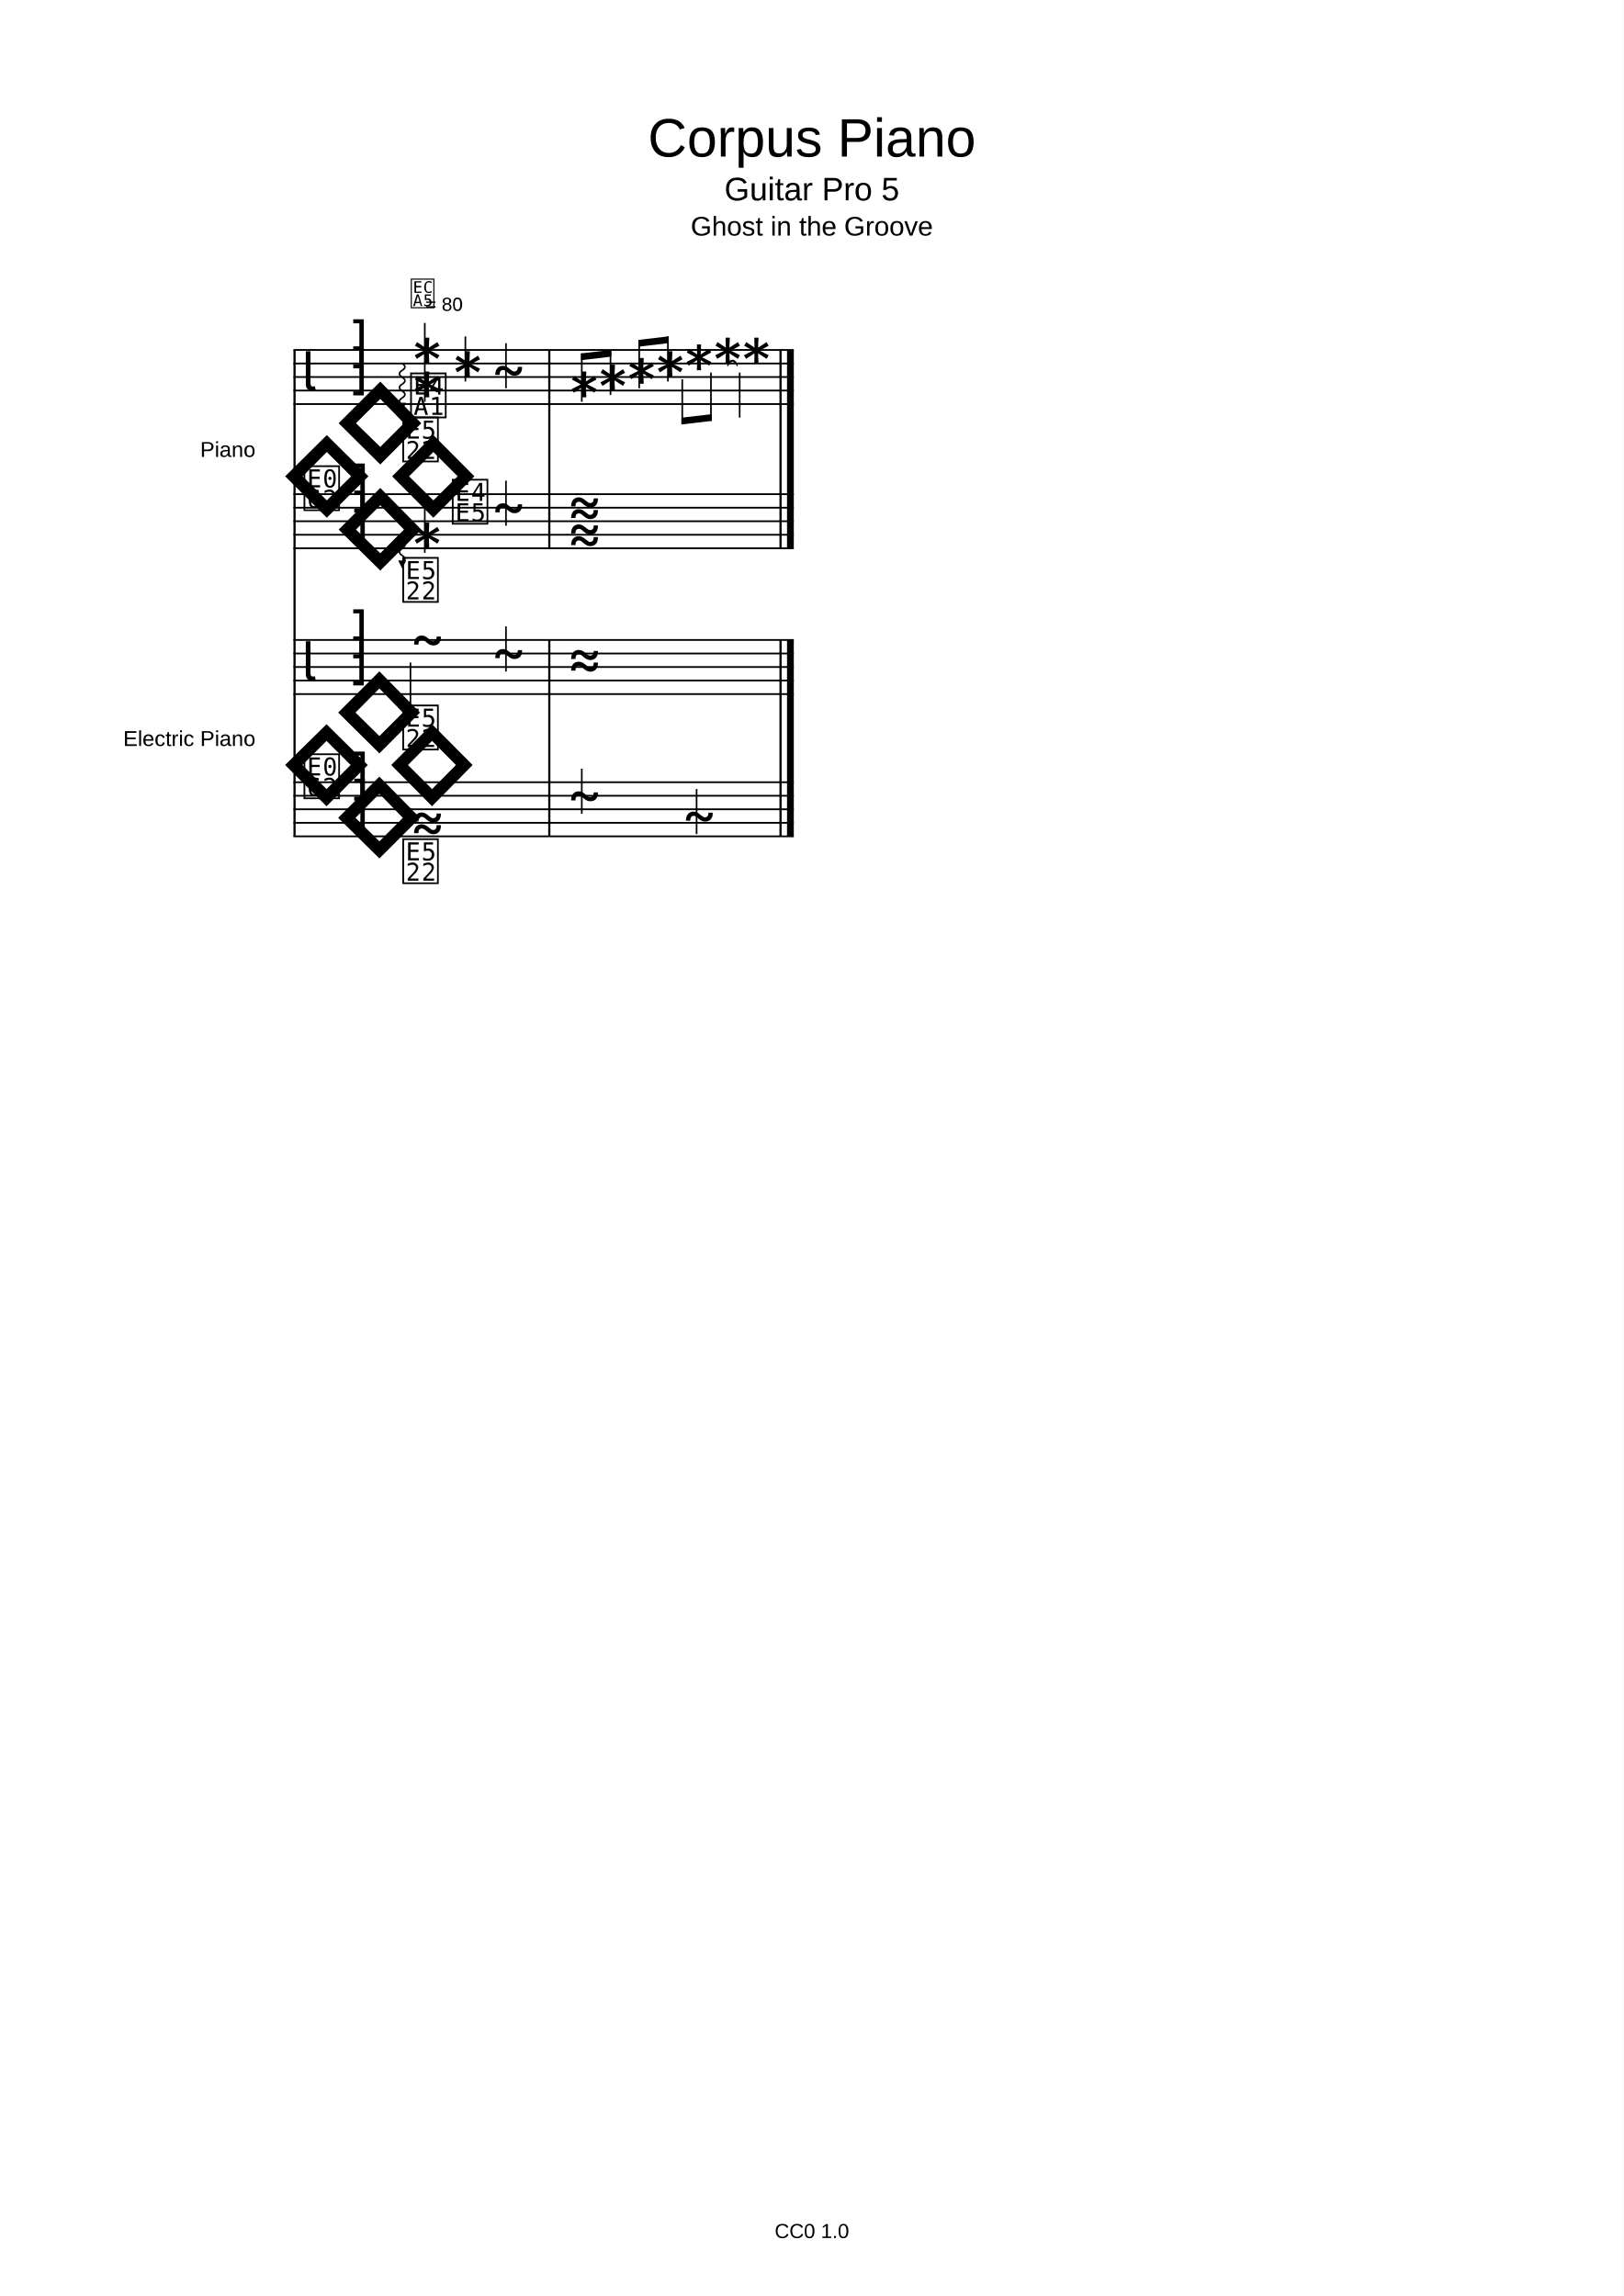
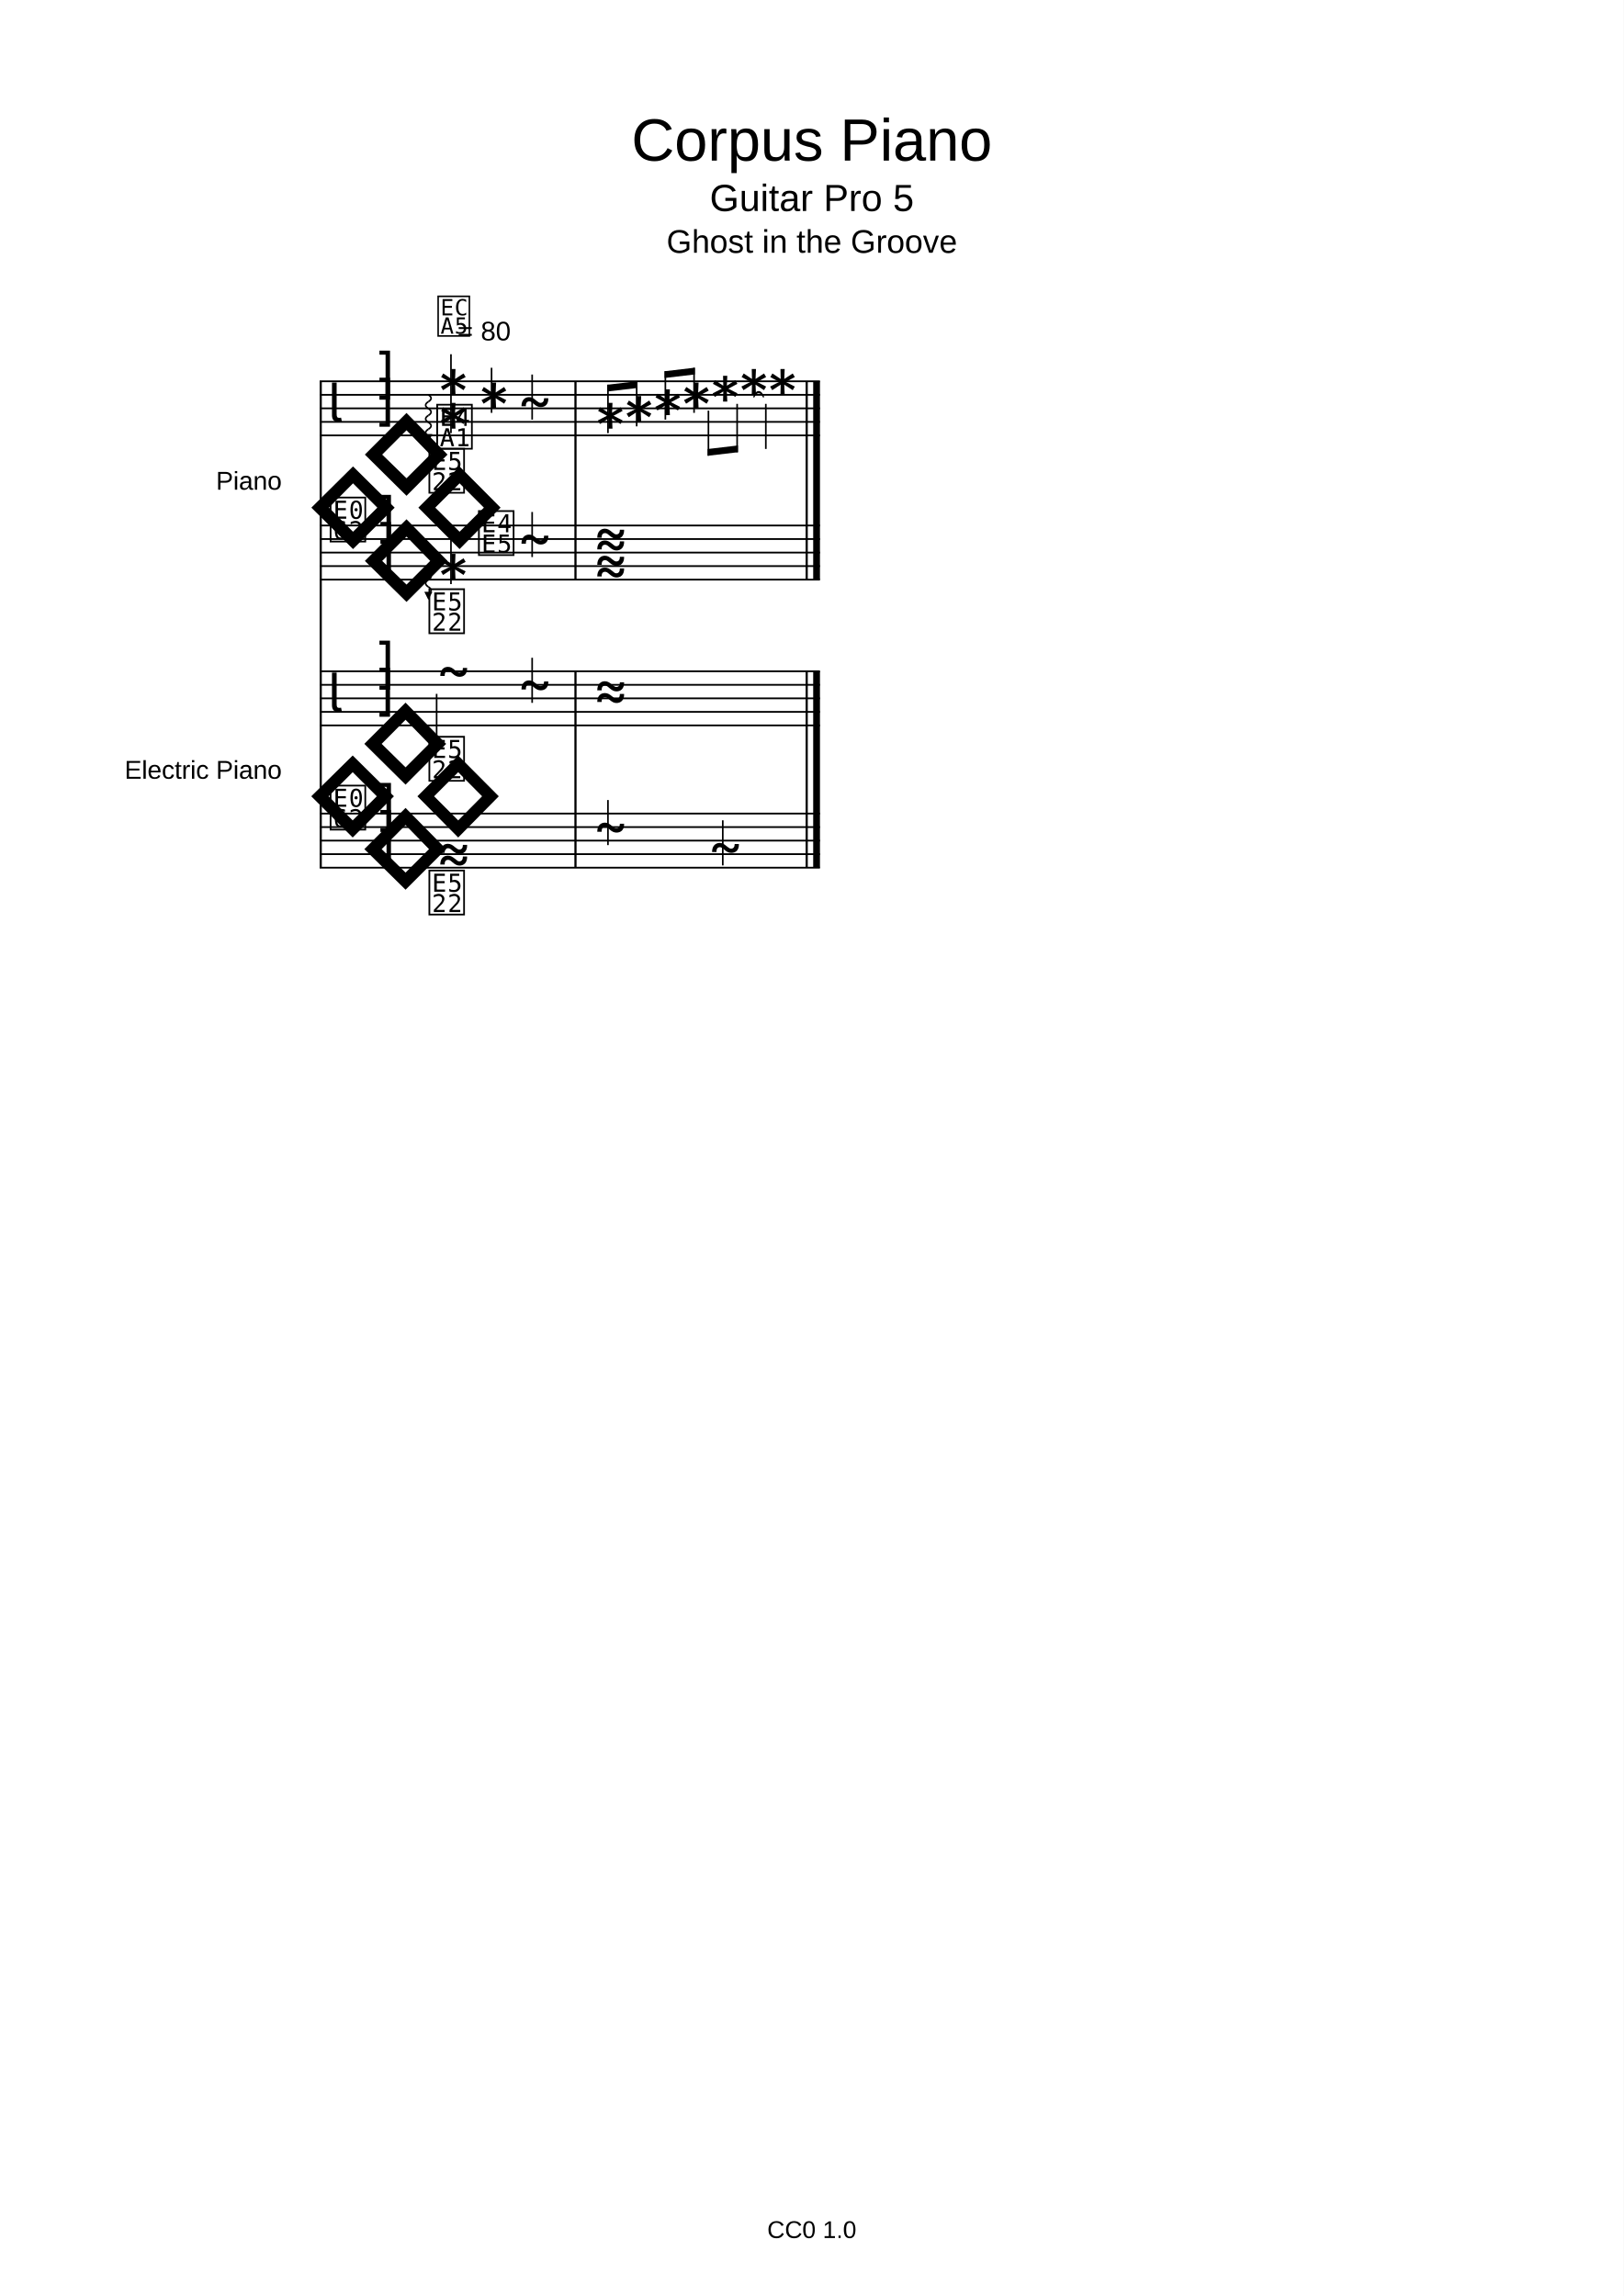
<svg xmlns="http://www.w3.org/2000/svg" width="1200" height="1697.143" viewBox="0 0 120 169.714">
  <style>@font-face{font-family:"Bravura";src:url("Bravura.otf")}text{font-family:"Bravura";font-size:4px}text.t{font-family:Arial,Helvetica,sans-serif}</style>
  <rect x="0" y="0" width="120" height="169.714" fill="white" />
  <g fill="black" stroke="black">
-     <line class="staffLine" x1="21.688" y1="25.868" x2="58.665" y2="25.868" stroke-width="0.13" />
-     <line class="staffLine" x1="21.688" y1="26.868" x2="58.665" y2="26.868" stroke-width="0.13" />
-     <line class="staffLine" x1="21.688" y1="27.868" x2="58.665" y2="27.868" stroke-width="0.13" />
-     <line class="staffLine" x1="21.688" y1="28.868" x2="58.665" y2="28.868" stroke-width="0.13" />
-     <line class="staffLine" x1="21.688" y1="29.868" x2="58.665" y2="29.868" stroke-width="0.13" />
-     <line class="stem" x1="31.394" y1="29.7" x2="31.394" y2="23.868" stroke-width="0.12" />
-     <line class="stem" x1="34.394" y1="28.2" x2="34.394" y2="24.868" stroke-width="0.12" />
-     <line class="stem" x1="37.394" y1="28.7" x2="37.394" y2="25.368" stroke-width="0.12" />
-     <line class="barline" x1="40.597" y1="25.868" x2="40.597" y2="29.868" stroke-width="0.16" />
-     <line class="stem" x1="54.665" y1="27.536" x2="54.665" y2="30.868" stroke-width="0.12" />
-     <line class="stem" x1="42.997" y1="29.7" x2="42.997" y2="26.118" stroke-width="0.12" />
-     <line class="stem" x1="45.118" y1="29.2" x2="45.118" y2="25.868" stroke-width="0.12" />
-     <line class="stem" x1="47.24" y1="28.7" x2="47.24" y2="25.118" stroke-width="0.12" />
-     <line class="stem" x1="49.361" y1="28.2" x2="49.361" y2="24.868" stroke-width="0.12" />
-     <line class="stem" x1="50.422" y1="28.036" x2="50.422" y2="31.368" stroke-width="0.12" />
-     <line class="stem" x1="52.543" y1="27.536" x2="52.543" y2="31.118" stroke-width="0.12" />
-     <line class="barline" x1="57.685" y1="25.868" x2="57.685" y2="29.868" stroke-width="0.16" />
-     <line class="barline" x1="58.415" y1="25.868" x2="58.415" y2="29.868" stroke-width="0.5" />
-     <line class="staffLine" x1="21.688" y1="36.528" x2="58.665" y2="36.528" stroke-width="0.13" />
-     <line class="staffLine" x1="21.688" y1="37.528" x2="58.665" y2="37.528" stroke-width="0.13" />
-     <line class="staffLine" x1="21.688" y1="38.528" x2="58.665" y2="38.528" stroke-width="0.13" />
-     <line class="staffLine" x1="21.688" y1="39.528" x2="58.665" y2="39.528" stroke-width="0.13" />
-     <line class="staffLine" x1="21.688" y1="40.528" x2="58.665" y2="40.528" stroke-width="0.13" />
-     <line class="stem" x1="31.394" y1="40.86" x2="31.394" y2="37.528" stroke-width="0.12" />
-     <line class="stem" x1="37.394" y1="38.86" x2="37.394" y2="35.528" stroke-width="0.12" />
-     <line class="barline" x1="40.597" y1="36.528" x2="40.597" y2="40.528" stroke-width="0.16" />
-     <line class="barline" x1="57.685" y1="36.528" x2="57.685" y2="40.528" stroke-width="0.16" />
-     <line class="barline" x1="58.415" y1="36.528" x2="58.415" y2="40.528" stroke-width="0.5" />
-     <line class="staffLine" x1="21.688" y1="47.304" x2="58.665" y2="47.304" stroke-width="0.13" />
-     <line class="staffLine" x1="21.688" y1="48.304" x2="58.665" y2="48.304" stroke-width="0.13" />
-     <line class="staffLine" x1="21.688" y1="49.304" x2="58.665" y2="49.304" stroke-width="0.13" />
-     <line class="staffLine" x1="21.688" y1="50.304" x2="58.665" y2="50.304" stroke-width="0.13" />
-     <line class="staffLine" x1="21.688" y1="51.304" x2="58.665" y2="51.304" stroke-width="0.13" />
-     <line class="stem" x1="30.334" y1="48.972" x2="30.334" y2="52.304" stroke-width="0.12" />
-     <line class="stem" x1="37.394" y1="49.636" x2="37.394" y2="46.304" stroke-width="0.12" />
-     <line class="barline" x1="40.597" y1="47.304" x2="40.597" y2="51.304" stroke-width="0.16" />
-     <line class="barline" x1="57.685" y1="47.304" x2="57.685" y2="51.304" stroke-width="0.16" />
-     <line class="barline" x1="58.415" y1="47.304" x2="58.415" y2="51.304" stroke-width="0.5" />
-     <line class="staffLine" x1="21.688" y1="57.82" x2="58.665" y2="57.82" stroke-width="0.13" />
-     <line class="staffLine" x1="21.688" y1="58.82" x2="58.665" y2="58.82" stroke-width="0.13" />
-     <line class="staffLine" x1="21.688" y1="59.82" x2="58.665" y2="59.82" stroke-width="0.13" />
-     <line class="staffLine" x1="21.688" y1="60.82" x2="58.665" y2="60.82" stroke-width="0.13" />
-     <line class="staffLine" x1="21.688" y1="61.82" x2="58.665" y2="61.82" stroke-width="0.13" />
-     <line class="barline" x1="40.597" y1="57.82" x2="40.597" y2="61.82" stroke-width="0.16" />
-     <line class="stem" x1="42.997" y1="60.152" x2="42.997" y2="56.82" stroke-width="0.12" />
-     <line class="stem" x1="51.482" y1="61.652" x2="51.482" y2="58.32" stroke-width="0.12" />
-     <line class="barline" x1="57.685" y1="57.82" x2="57.685" y2="61.82" stroke-width="0.16" />
-     <line class="barline" x1="58.415" y1="57.82" x2="58.415" y2="61.82" stroke-width="0.5" />
-     <line class="barline" x1="21.768" y1="25.868" x2="21.768" y2="61.82" stroke-width="0.16" />
-     <line class="barline" x1="40.597" y1="29.868" x2="40.597" y2="36.528" stroke-width="0.16" />
-     <line class="barline" x1="57.685" y1="29.868" x2="57.685" y2="36.528" stroke-width="0.16" />
-     <line class="barline" x1="58.415" y1="29.868" x2="58.415" y2="36.528" stroke-width="0.5" />
-     <line class="barline" x1="40.597" y1="51.304" x2="40.597" y2="57.82" stroke-width="0.16" />
-     <line class="barline" x1="57.685" y1="51.304" x2="57.685" y2="57.82" stroke-width="0.16" />
-     <line class="barline" x1="58.415" y1="51.304" x2="58.415" y2="57.82" stroke-width="0.5" />
-     <polygon class="beam" stroke="none" points="42.937,26.125 45.178,25.861 45.178,26.361 42.937,26.625" />
-     <polygon class="beam" stroke="none" points="47.18,25.125 49.421,24.861 49.421,25.361 47.18,25.625" />
-     <polygon class="beam" stroke="none" points="50.362,30.875 52.603,30.611 52.603,31.111 50.362,31.375" />
-     <text class="clef" x="22.288" y="28.868" stroke="none"></text>
-     <text class="timeSignature" x="25.872" y="26.868" stroke="none"></text>
-     <text class="timeSignature" x="25.872" y="28.868" stroke="none"></text>
-     <text class="notehead" x="30.274" y="27.368" stroke="none"></text>
-     <text class="notehead" x="30.274" y="29.868" stroke="none"></text>
-     <text class="articulation" x="30.186" y="30.668" stroke="none"></text>
-     <text class="notehead" x="33.274" y="28.368" stroke="none"></text>
-     <text class="notehead" x="36.274" y="28.868" stroke="none"></text>
-     <text class="notehead" x="41.877" y="29.868" stroke="none"></text>
-     <text class="notehead" x="43.998" y="29.368" stroke="none"></text>
-     <text class="notehead" x="46.12" y="28.868" stroke="none"></text>
-     <text class="notehead" x="48.241" y="28.368" stroke="none"></text>
-     <text class="notehead" x="50.362" y="27.868" stroke="none"></text>
-     <text class="notehead" x="52.483" y="27.368" stroke="none"></text>
-     <text class="notehead" x="54.605" y="27.368" stroke="none"></text>
-     <text class="dynamic" x="29.608" y="33.92" stroke="none"></text>
-     <text class="clef" x="22.308" y="37.528" stroke="none"></text>
-     <text class="timeSignature" x="25.944" y="37.528" stroke="none"></text>
-     <text class="timeSignature" x="25.944" y="39.528" stroke="none"></text>
-     <text class="notehead" x="30.274" y="41.028" stroke="none"></text>
-     <text class="rest" x="33.27" y="38.528" stroke="none"></text>
-     <text class="notehead" x="36.274" y="39.028" stroke="none"></text>
-     <text class="notehead" x="41.877" y="39.028" stroke="none"></text>
-     <text class="notehead" x="41.877" y="41.028" stroke="none"></text>
-     <text class="dynamic" x="29.608" y="44.304" stroke="none"></text>
-     <text class="clef" x="22.288" y="50.304" stroke="none"></text>
-     <text class="timeSignature" x="25.872" y="48.304" stroke="none"></text>
-     <text class="timeSignature" x="25.872" y="50.304" stroke="none"></text>
-     <text class="notehead" x="30.274" y="48.804" stroke="none"></text>
-     <text class="notehead" x="36.274" y="49.804" stroke="none"></text>
-     <text class="notehead" x="41.877" y="50.304" stroke="none"></text>
-     <text class="dynamic" x="29.608" y="55.212" stroke="none"></text>
-     <text class="clef" x="22.308" y="58.82" stroke="none"></text>
-     <text class="timeSignature" x="25.944" y="58.82" stroke="none"></text>
-     <text class="timeSignature" x="25.944" y="60.82" stroke="none"></text>
-     <text class="notehead" x="30.274" y="62.32" stroke="none"></text>
-     <text class="notehead" x="41.877" y="60.32" stroke="none"></text>
-     <text class="notehead" x="50.362" y="61.82" stroke="none"></text>
-     <text class="dynamic" x="29.608" y="65.096" stroke="none"></text>
-     <text class="tempo" x="30.274" y="22.624" style="font-size:2.6px" stroke="none"></text>
-     <text class="brace" x="20.373" y="40.519" style="font-size:14.642px" stroke="none"></text>
-     <text class="brace" x="20.383" y="61.811" style="font-size:14.498px" stroke="none"></text>
-     <text class="t credit" x="60" y="11.571" style="font-size:4px" text-anchor="middle" stroke="none">Corpus Piano</text>
-     <text class="t credit" x="60" y="14.811" style="font-size:2.4px" text-anchor="middle" stroke="none">Guitar Pro 5</text>
-     <text class="t credit" x="60" y="17.415" style="font-size:2px" text-anchor="middle" stroke="none">Ghost in the Groove</text>
-     <text class="t tempo" x="31.437" y="22.974" style="font-size:1.4px" text-anchor="start" stroke="none">= 80</text>
-     <text class="t trackName" x="18.888" y="33.774" style="font-size:1.6px" text-anchor="end" stroke="none">Piano</text>
-     <text class="t trackName" x="18.888" y="55.138" style="font-size:1.6px" text-anchor="end" stroke="none">Electric Piano</text>
-     <text class="t credit" x="60" y="165.429" style="font-size:1.5px" text-anchor="middle" stroke="none">CC0 1.0</text>
-     <path class="arpeggio" fill="none" stroke-width="0.12" d="M29.724,26.868 C29.994,27.038 29.994,27.207 29.724,27.377" />
-     <path class="arpeggio" fill="none" stroke-width="0.12" d="M29.724,27.377 C29.454,27.546 29.454,27.715 29.724,27.885" />
-     <path class="arpeggio" fill="none" stroke-width="0.12" d="M29.724,27.885 C29.994,28.054 29.994,28.224 29.724,28.393" />
-     <path class="arpeggio" fill="none" stroke-width="0.12" d="M29.724,28.393 C29.454,28.563 29.454,28.732 29.724,28.902" />
-     <path class="arpeggio" fill="none" stroke-width="0.12" d="M29.724,28.902 C29.994,29.071 29.994,29.24 29.724,29.41" />
-     <path class="arpeggio" fill="none" stroke-width="0.12" d="M29.724,29.41 C29.454,29.579 29.454,29.749 29.724,29.918" />
-     <path class="tie" stroke-width="0.1" stroke-linejoin="round" d="M53.783,27.018 C53.959,26.512 54.309,26.512 54.485,27.018 C54.309,26.592 53.959,26.592 53.783,27.018Z" />
-     <path class="arpeggio" fill="none" stroke-width="0.12" d="M29.724,40.028 C29.994,40.2 29.994,40.373 29.724,40.545" />
-     <path class="arpeggio" fill="none" stroke-width="0.12" d="M29.724,40.545 C29.454,40.717 29.454,40.889 29.724,41.062" />
-     <path class="arpeggio" fill="none" stroke-width="0.12" d="M29.724,41.062 C29.994,41.234 29.994,41.406 29.724,41.578" />
-     <polygon class="arpeggio" stroke="none" points="29.424,29.768 30.024,29.768 29.724,30.368" />
-     <polygon class="arpeggio" stroke="none" points="29.424,41.428 30.024,41.428 29.724,42.028" />
+     <line class="staffLine" x1="23.623" y1="28.184" x2="60.599" y2="28.184" stroke-width="0.13" />
+     <line class="staffLine" x1="23.623" y1="29.184" x2="60.599" y2="29.184" stroke-width="0.13" />
+     <line class="staffLine" x1="23.623" y1="30.184" x2="60.599" y2="30.184" stroke-width="0.13" />
+     <line class="staffLine" x1="23.623" y1="31.184" x2="60.599" y2="31.184" stroke-width="0.13" />
+     <line class="staffLine" x1="23.623" y1="32.184" x2="60.599" y2="32.184" stroke-width="0.13" />
+     <line class="stem" x1="33.329" y1="32.016" x2="33.329" y2="26.184" stroke-width="0.12" />
+     <line class="stem" x1="36.329" y1="30.516" x2="36.329" y2="27.184" stroke-width="0.12" />
+     <line class="stem" x1="39.329" y1="31.016" x2="39.329" y2="27.684" stroke-width="0.12" />
+     <line class="barline" x1="42.531" y1="28.184" x2="42.531" y2="32.184" stroke-width="0.16" />
+     <line class="stem" x1="56.599" y1="29.852" x2="56.599" y2="33.184" stroke-width="0.12" />
+     <line class="stem" x1="44.931" y1="32.016" x2="44.931" y2="28.434" stroke-width="0.12" />
+     <line class="stem" x1="47.053" y1="31.516" x2="47.053" y2="28.184" stroke-width="0.12" />
+     <line class="stem" x1="49.174" y1="31.016" x2="49.174" y2="27.434" stroke-width="0.12" />
+     <line class="stem" x1="51.295" y1="30.516" x2="51.295" y2="27.184" stroke-width="0.12" />
+     <line class="stem" x1="52.357" y1="30.352" x2="52.357" y2="33.684" stroke-width="0.12" />
+     <line class="stem" x1="54.478" y1="29.852" x2="54.478" y2="33.434" stroke-width="0.12" />
+     <line class="barline" x1="59.619" y1="28.184" x2="59.619" y2="32.184" stroke-width="0.16" />
+     <line class="barline" x1="60.349" y1="28.184" x2="60.349" y2="32.184" stroke-width="0.5" />
+     <line class="staffLine" x1="23.623" y1="38.844" x2="60.599" y2="38.844" stroke-width="0.13" />
+     <line class="staffLine" x1="23.623" y1="39.844" x2="60.599" y2="39.844" stroke-width="0.13" />
+     <line class="staffLine" x1="23.623" y1="40.844" x2="60.599" y2="40.844" stroke-width="0.13" />
+     <line class="staffLine" x1="23.623" y1="41.844" x2="60.599" y2="41.844" stroke-width="0.13" />
+     <line class="staffLine" x1="23.623" y1="42.844" x2="60.599" y2="42.844" stroke-width="0.13" />
+     <line class="stem" x1="33.329" y1="43.176" x2="33.329" y2="39.844" stroke-width="0.12" />
+     <line class="stem" x1="39.329" y1="41.176" x2="39.329" y2="37.844" stroke-width="0.12" />
+     <line class="barline" x1="42.531" y1="38.844" x2="42.531" y2="42.844" stroke-width="0.16" />
+     <line class="barline" x1="59.619" y1="38.844" x2="59.619" y2="42.844" stroke-width="0.16" />
+     <line class="barline" x1="60.349" y1="38.844" x2="60.349" y2="42.844" stroke-width="0.5" />
+     <line class="staffLine" x1="23.623" y1="49.62" x2="60.599" y2="49.62" stroke-width="0.13" />
+     <line class="staffLine" x1="23.623" y1="50.62" x2="60.599" y2="50.62" stroke-width="0.13" />
+     <line class="staffLine" x1="23.623" y1="51.62" x2="60.599" y2="51.62" stroke-width="0.13" />
+     <line class="staffLine" x1="23.623" y1="52.62" x2="60.599" y2="52.62" stroke-width="0.13" />
+     <line class="staffLine" x1="23.623" y1="53.62" x2="60.599" y2="53.62" stroke-width="0.13" />
+     <line class="stem" x1="32.269" y1="51.288" x2="32.269" y2="54.62" stroke-width="0.12" />
+     <line class="stem" x1="39.329" y1="51.952" x2="39.329" y2="48.62" stroke-width="0.12" />
+     <line class="barline" x1="42.531" y1="49.62" x2="42.531" y2="53.62" stroke-width="0.16" />
+     <line class="barline" x1="59.619" y1="49.62" x2="59.619" y2="53.62" stroke-width="0.16" />
+     <line class="barline" x1="60.349" y1="49.62" x2="60.349" y2="53.62" stroke-width="0.5" />
+     <line class="staffLine" x1="23.623" y1="60.136" x2="60.599" y2="60.136" stroke-width="0.13" />
+     <line class="staffLine" x1="23.623" y1="61.136" x2="60.599" y2="61.136" stroke-width="0.13" />
+     <line class="staffLine" x1="23.623" y1="62.136" x2="60.599" y2="62.136" stroke-width="0.13" />
+     <line class="staffLine" x1="23.623" y1="63.136" x2="60.599" y2="63.136" stroke-width="0.13" />
+     <line class="staffLine" x1="23.623" y1="64.136" x2="60.599" y2="64.136" stroke-width="0.13" />
+     <line class="barline" x1="42.531" y1="60.136" x2="42.531" y2="64.136" stroke-width="0.16" />
+     <line class="stem" x1="44.931" y1="62.468" x2="44.931" y2="59.136" stroke-width="0.12" />
+     <line class="stem" x1="53.417" y1="63.968" x2="53.417" y2="60.636" stroke-width="0.12" />
+     <line class="barline" x1="59.619" y1="60.136" x2="59.619" y2="64.136" stroke-width="0.16" />
+     <line class="barline" x1="60.349" y1="60.136" x2="60.349" y2="64.136" stroke-width="0.5" />
+     <line class="barline" x1="23.703" y1="28.184" x2="23.703" y2="64.136" stroke-width="0.16" />
+     <line class="barline" x1="42.531" y1="32.184" x2="42.531" y2="38.844" stroke-width="0.16" />
+     <line class="barline" x1="59.619" y1="32.184" x2="59.619" y2="38.844" stroke-width="0.16" />
+     <line class="barline" x1="60.349" y1="32.184" x2="60.349" y2="38.844" stroke-width="0.5" />
+     <line class="barline" x1="42.531" y1="53.62" x2="42.531" y2="60.136" stroke-width="0.16" />
+     <line class="barline" x1="59.619" y1="53.62" x2="59.619" y2="60.136" stroke-width="0.16" />
+     <line class="barline" x1="60.349" y1="53.62" x2="60.349" y2="60.136" stroke-width="0.5" />
+     <polygon class="beam" stroke="none" points="44.871,28.441 47.113,28.177 47.113,28.677 44.871,28.941" />
+     <polygon class="beam" stroke="none" points="49.114,27.441 51.355,27.177 51.355,27.677 49.114,27.941" />
+     <polygon class="beam" stroke="none" points="52.297,33.191 54.538,32.927 54.538,33.427 52.297,33.691" />
+     <text class="clef" x="24.223" y="31.184" stroke="none"></text>
+     <text class="timeSignature" x="27.807" y="29.184" stroke="none"></text>
+     <text class="timeSignature" x="27.807" y="31.184" stroke="none"></text>
+     <text class="notehead" x="32.209" y="29.684" stroke="none"></text>
+     <text class="notehead" x="32.209" y="32.184" stroke="none"></text>
+     <text class="articulation" x="32.121" y="32.984" stroke="none"></text>
+     <text class="notehead" x="35.209" y="30.684" stroke="none"></text>
+     <text class="notehead" x="38.209" y="31.184" stroke="none"></text>
+     <text class="notehead" x="43.811" y="32.184" stroke="none"></text>
+     <text class="notehead" x="45.933" y="31.684" stroke="none"></text>
+     <text class="notehead" x="48.054" y="31.184" stroke="none"></text>
+     <text class="notehead" x="50.175" y="30.684" stroke="none"></text>
+     <text class="notehead" x="52.297" y="30.184" stroke="none"></text>
+     <text class="notehead" x="54.418" y="29.684" stroke="none"></text>
+     <text class="notehead" x="56.539" y="29.684" stroke="none"></text>
+     <text class="dynamic" x="31.543" y="36.236" stroke="none"></text>
+     <text class="clef" x="24.243" y="39.844" stroke="none"></text>
+     <text class="timeSignature" x="27.879" y="39.844" stroke="none"></text>
+     <text class="timeSignature" x="27.879" y="41.844" stroke="none"></text>
+     <text class="notehead" x="32.209" y="43.344" stroke="none"></text>
+     <text class="rest" x="35.205" y="40.844" stroke="none"></text>
+     <text class="notehead" x="38.209" y="41.344" stroke="none"></text>
+     <text class="notehead" x="43.811" y="41.344" stroke="none"></text>
+     <text class="notehead" x="43.811" y="43.344" stroke="none"></text>
+     <text class="dynamic" x="31.543" y="46.62" stroke="none"></text>
+     <text class="clef" x="24.223" y="52.62" stroke="none"></text>
+     <text class="timeSignature" x="27.807" y="50.62" stroke="none"></text>
+     <text class="timeSignature" x="27.807" y="52.62" stroke="none"></text>
+     <text class="notehead" x="32.209" y="51.12" stroke="none"></text>
+     <text class="notehead" x="38.209" y="52.12" stroke="none"></text>
+     <text class="notehead" x="43.811" y="52.62" stroke="none"></text>
+     <text class="dynamic" x="31.543" y="57.528" stroke="none"></text>
+     <text class="clef" x="24.243" y="61.136" stroke="none"></text>
+     <text class="timeSignature" x="27.879" y="61.136" stroke="none"></text>
+     <text class="timeSignature" x="27.879" y="63.136" stroke="none"></text>
+     <text class="notehead" x="32.209" y="64.636" stroke="none"></text>
+     <text class="notehead" x="43.811" y="62.636" stroke="none"></text>
+     <text class="notehead" x="52.297" y="64.136" stroke="none"></text>
+     <text class="dynamic" x="31.543" y="67.412" stroke="none"></text>
+     <text class="tempo" x="32.209" y="24.664" style="font-size:3.6px" stroke="none"></text>
+     <text class="brace" x="22.307" y="42.835" style="font-size:14.642px" stroke="none"></text>
+     <text class="brace" x="22.317" y="64.127" style="font-size:14.498px" stroke="none"></text>
+     <text class="t credit" x="60" y="11.871" style="font-size:4.4px" text-anchor="middle" stroke="none">Corpus Piano</text>
+     <text class="t credit" x="60" y="15.595" style="font-size:2.8px" text-anchor="middle" stroke="none">Guitar Pro 5</text>
+     <text class="t credit" x="60" y="18.683" style="font-size:2.4px" text-anchor="middle" stroke="none">Ghost in the Groove</text>
+     <text class="t tempo" x="33.804" y="25.164" style="font-size:2px" text-anchor="start" stroke="none">= 80</text>
+     <text class="t trackName" x="20.823" y="36.198" style="font-size:1.9px" text-anchor="end" stroke="none">Piano</text>
+     <text class="t trackName" x="20.823" y="57.562" style="font-size:1.9px" text-anchor="end" stroke="none">Electric Piano</text>
+     <text class="t credit" x="60" y="165.429" style="font-size:1.8px" text-anchor="middle" stroke="none">CC0 1.0</text>
+     <path class="arpeggio" fill="none" stroke-width="0.12" d="M31.659,29.184 C31.929,29.354 31.929,29.523 31.659,29.693" />
+     <path class="arpeggio" fill="none" stroke-width="0.12" d="M31.659,29.693 C31.389,29.862 31.389,30.031 31.659,30.201" />
+     <path class="arpeggio" fill="none" stroke-width="0.12" d="M31.659,30.201 C31.929,30.37 31.929,30.54 31.659,30.709" />
+     <path class="arpeggio" fill="none" stroke-width="0.12" d="M31.659,30.709 C31.389,30.879 31.389,31.048 31.659,31.218" />
+     <path class="arpeggio" fill="none" stroke-width="0.12" d="M31.659,31.218 C31.929,31.387 31.929,31.556 31.659,31.726" />
+     <path class="arpeggio" fill="none" stroke-width="0.12" d="M31.659,31.726 C31.389,31.895 31.389,32.065 31.659,32.234" />
+     <path class="tie" stroke-width="0.1" stroke-linejoin="round" d="M55.718,29.334 C55.893,28.828 56.244,28.828 56.419,29.334 C56.244,28.908 55.893,28.908 55.718,29.334Z" />
+     <path class="arpeggio" fill="none" stroke-width="0.12" d="M31.659,42.344 C31.929,42.516 31.929,42.689 31.659,42.861" />
+     <path class="arpeggio" fill="none" stroke-width="0.12" d="M31.659,42.861 C31.389,43.033 31.389,43.205 31.659,43.378" />
+     <path class="arpeggio" fill="none" stroke-width="0.12" d="M31.659,43.378 C31.929,43.55 31.929,43.722 31.659,43.894" />
+     <polygon class="arpeggio" stroke="none" points="31.359,32.084 31.959,32.084 31.659,32.684" />
+     <polygon class="arpeggio" stroke="none" points="31.359,43.744 31.959,43.744 31.659,44.344" />
  </g>
</svg>
